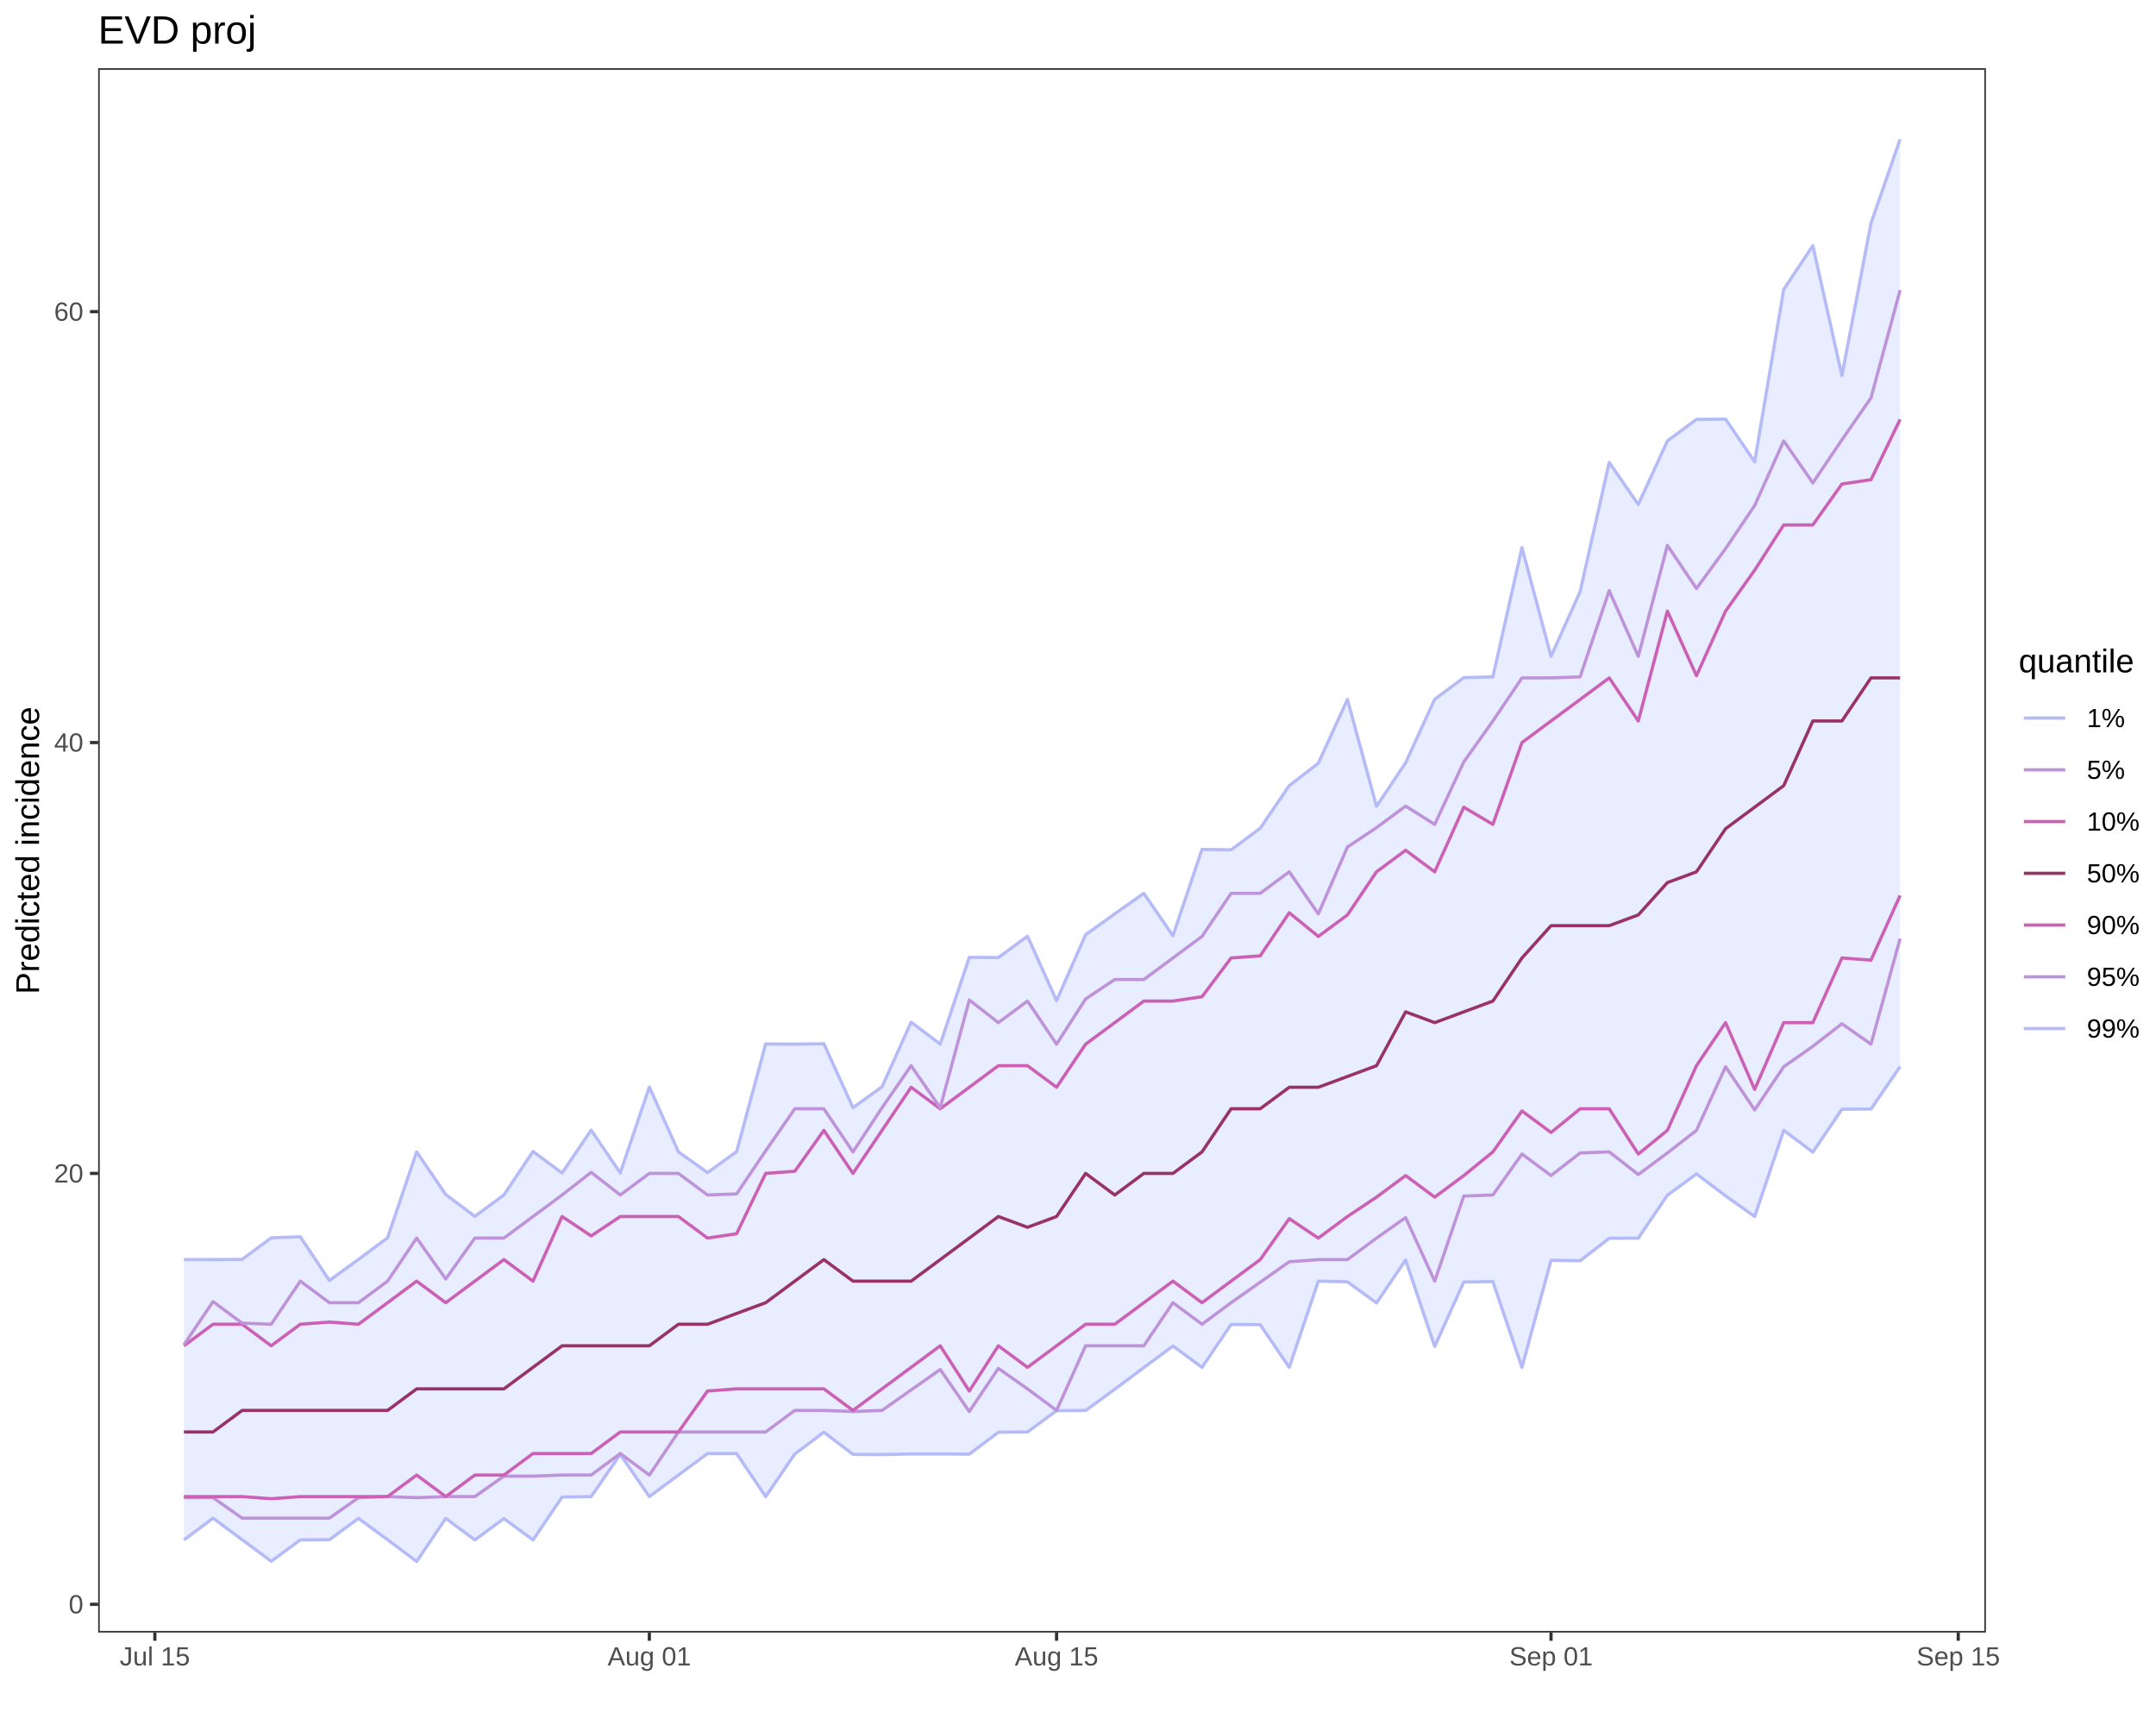
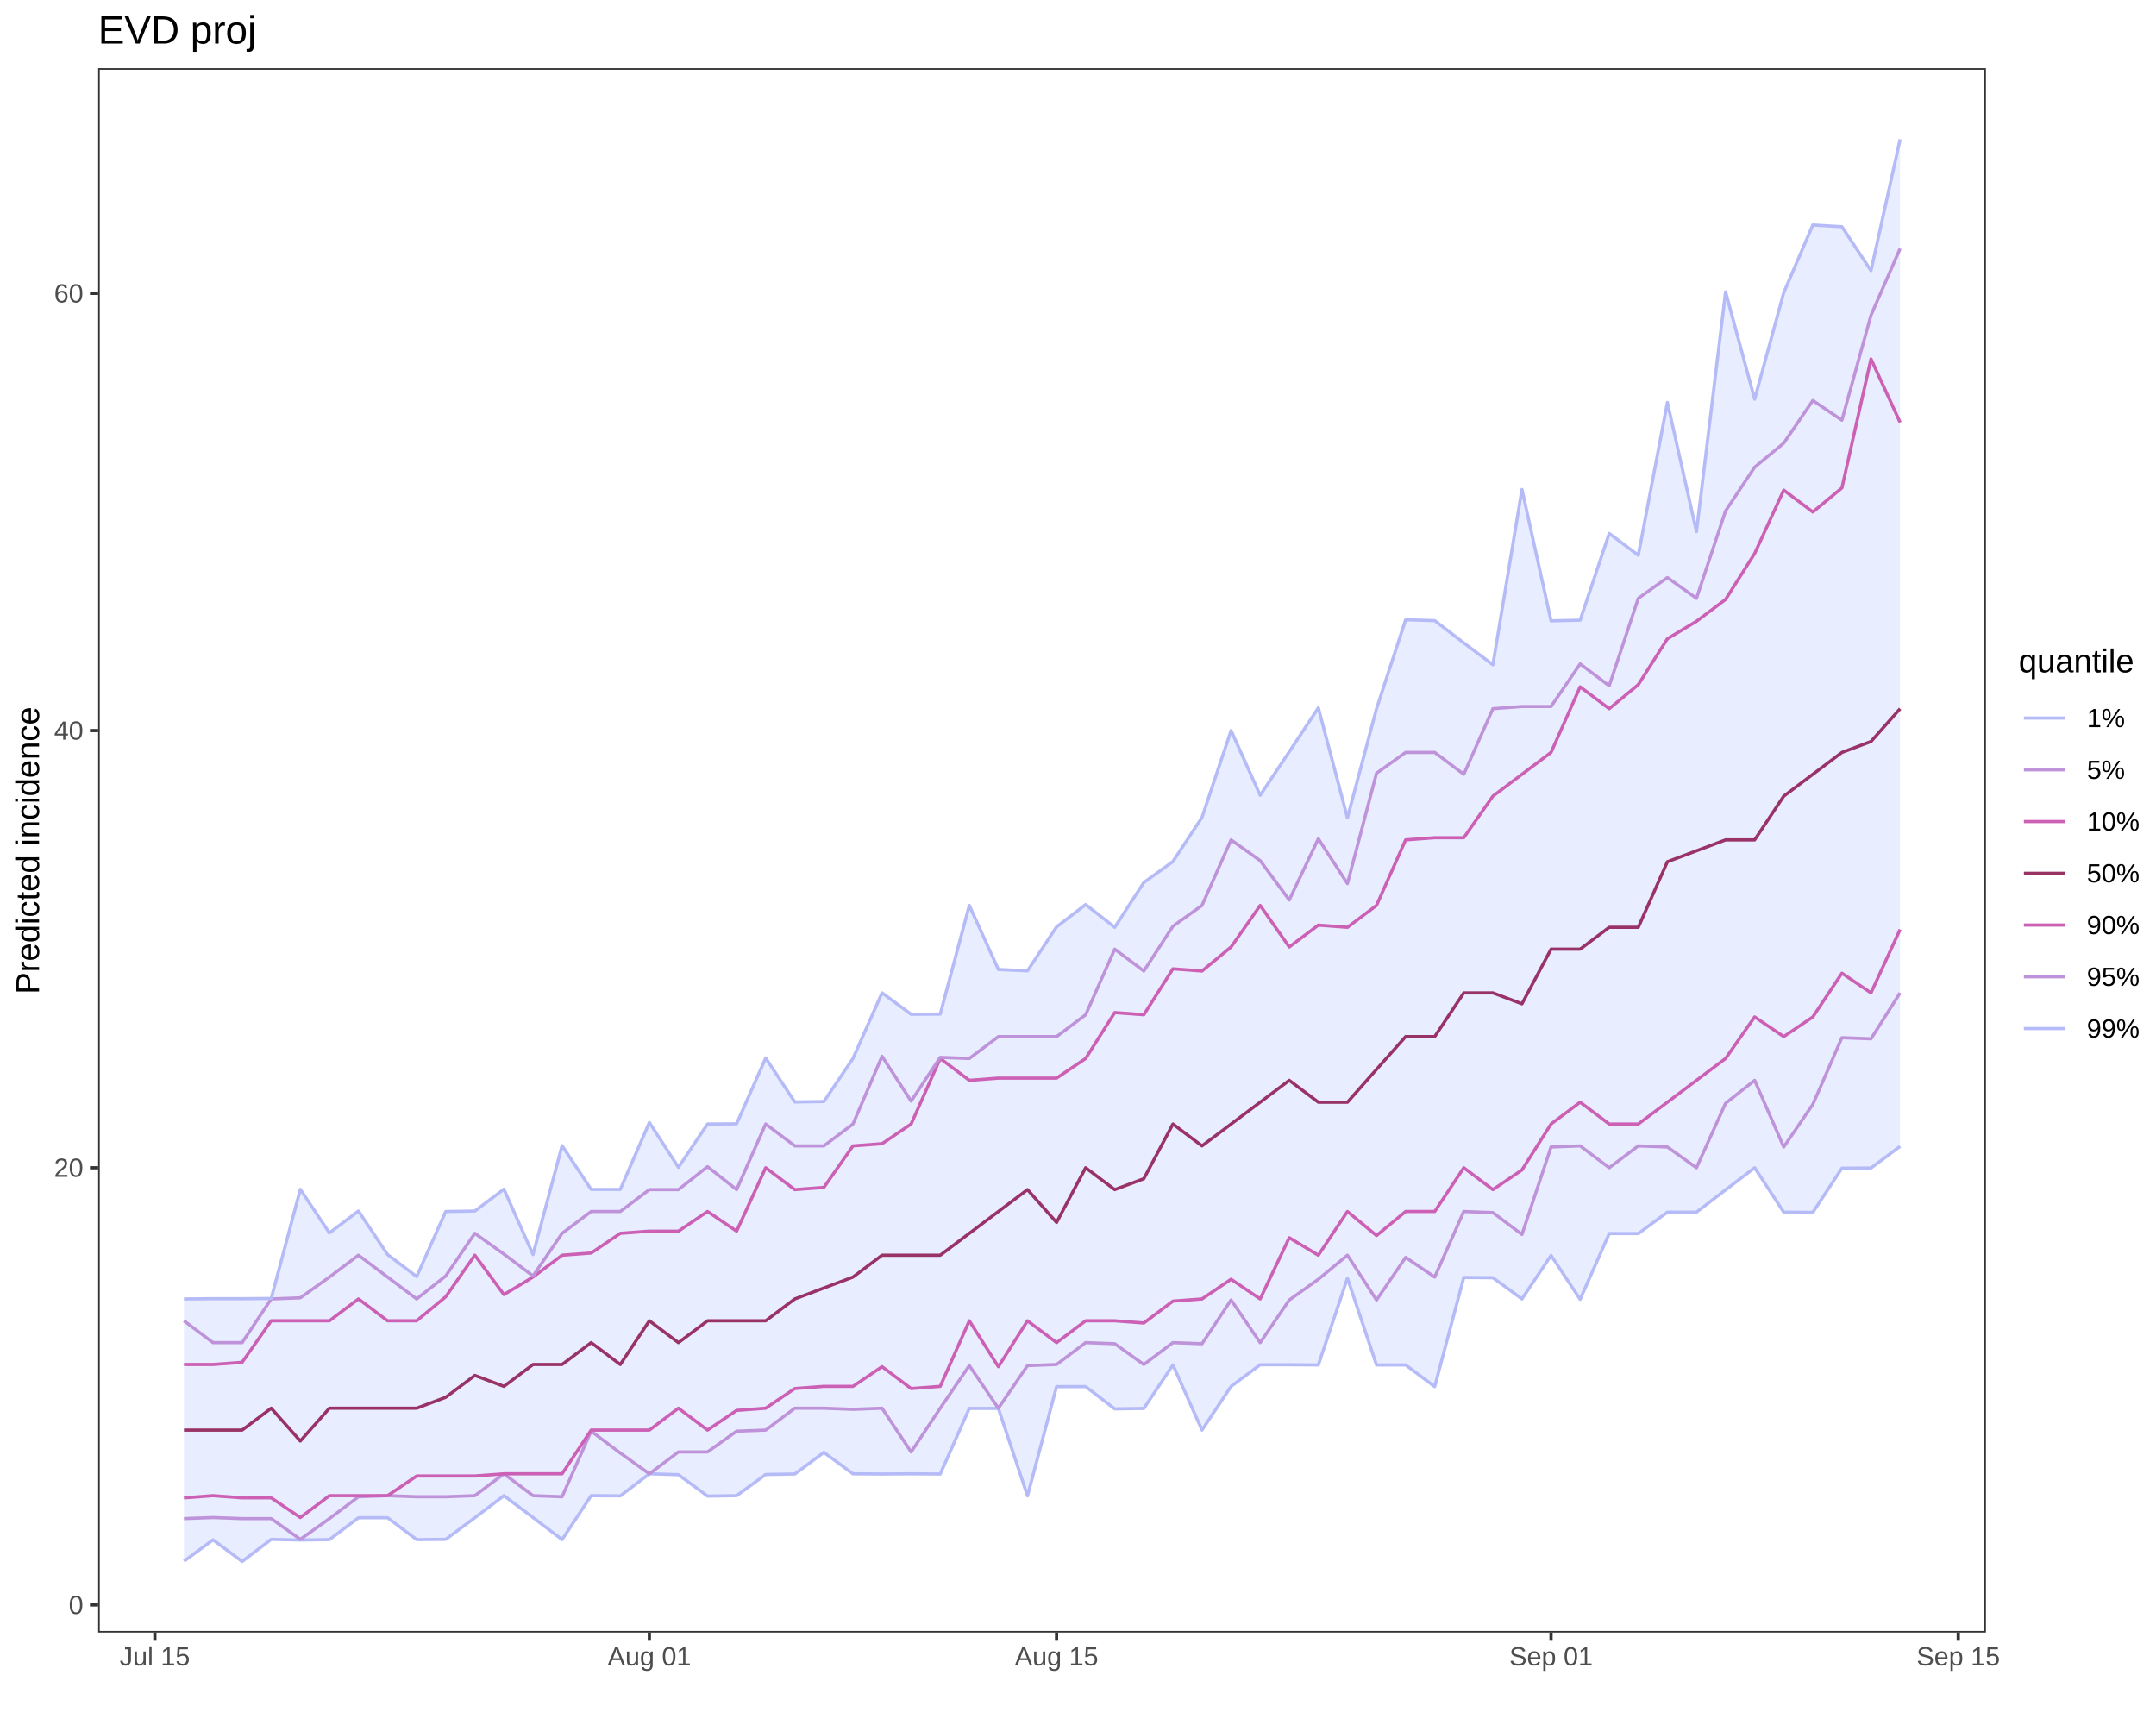
<svg xmlns="http://www.w3.org/2000/svg" viewBox="0 0 720.00 576.00">
  <defs>
    <style type="text/css">
    line, polyline, polygon, path, rect, circle {
      fill: none;
      stroke: #000000;
      stroke-linecap: round;
      stroke-linejoin: round;
      stroke-miterlimit: 10.00;
    }
  </style>
  </defs>
  <rect width="100%" height="100%" style="stroke: none; fill: #FFFFFF;" />
  <rect x="0.00" y="0.00" width="720.00" height="576.00" style="stroke-width: 1.07; stroke: #FFFFFF; fill: #FFFFFF;" />
  <defs>
    <clipPath id="cpMzIuNzh8NjYzLjE5fDU0NS4xM3wyMi43Nw==">
      <rect x="32.78" y="22.77" width="630.42" height="522.36" />
    </clipPath>
  </defs>
  <rect x="32.78" y="22.77" width="630.42" height="522.36" style="stroke-width: 1.07; stroke: none; fill: #FFFFFF;" clip-path="url(#cpMzIuNzh8NjYzLjE5fDU0NS4xM3wyMi43Nw==)" />
-   <polygon points="61.43,420.60 71.14,420.60 80.86,420.53 90.57,413.33 100.29,412.97 110.00,427.58 119.71,420.53 129.43,413.33 139.14,384.63 148.85,398.87 158.57,406.14 168.28,399.02 178.00,384.49 187.71,391.68 197.42,377.36 207.14,391.68 216.85,362.98 226.56,384.63 236.28,391.54 245.99,384.56 255.70,348.59 265.42,348.66 275.13,348.52 284.85,369.88 294.56,362.90 304.27,341.32 313.99,348.66 323.70,319.67 333.41,319.74 343.13,312.62 352.84,334.13 362.55,312.12 372.27,305.14 381.98,298.30 391.70,312.47 401.41,283.63 411.12,283.77 420.84,276.58 430.55,262.33 440.26,254.85 449.98,233.56 459.69,269.24 469.41,254.71 479.12,233.49 488.83,226.29 498.55,226.00 508.26,182.84 517.97,219.17 527.69,197.52 537.40,154.42 547.11,168.45 556.83,147.23 566.54,140.04 576.26,139.96 585.97,154.21 595.68,96.66 605.40,82.05 615.11,125.43 624.82,74.57 634.54,46.52 634.54,356.14 624.82,370.31 615.11,370.39 605.40,384.70 595.68,377.44 585.97,406.21 576.26,399.31 566.54,391.97 556.83,399.09 547.11,413.41 537.40,413.48 527.69,420.96 517.97,420.82 508.26,456.57 498.55,427.94 488.83,428.08 479.12,449.59 469.41,420.74 459.69,435.06 449.98,428.01 440.26,427.79 430.55,456.57 420.84,442.33 411.12,442.25 401.41,456.57 391.70,449.45 381.98,456.64 372.27,463.91 362.55,470.96 352.84,471.03 343.13,478.15 333.41,478.22 323.70,485.56 313.99,485.49 304.27,485.49 294.56,485.71 284.85,485.63 275.13,478.22 265.42,485.49 255.70,499.73 245.99,485.35 236.28,485.35 226.56,492.54 216.85,499.73 207.14,485.63 197.42,499.73 187.71,499.88 178.00,514.19 168.28,507.07 158.57,514.19 148.85,507.00 139.14,521.39 129.43,514.12 119.71,507.00 110.00,514.12 100.29,514.19 90.57,521.32 80.86,514.12 71.14,506.93 61.43,514.19 " style="stroke-width: 0.75; stroke: none; fill: #B3C6FF; fill-opacity: 0.30;" clip-path="url(#cpMzIuNzh8NjYzLjE5fDU0NS4xM3wyMi43Nw==)" />
-   <polyline points="61.43,420.60 71.14,420.60 80.86,420.53 90.57,413.33 100.29,412.97 110.00,427.58 119.71,420.53 129.43,413.33 139.14,384.63 148.85,398.87 158.57,406.14 168.28,399.02 178.00,384.49 187.71,391.68 197.42,377.36 207.14,391.68 216.85,362.98 226.56,384.63 236.28,391.54 245.99,384.56 255.70,348.59 265.42,348.66 275.13,348.52 284.85,369.88 294.56,362.90 304.27,341.32 313.99,348.66 323.70,319.67 333.41,319.74 343.13,312.62 352.84,334.13 362.55,312.12 372.27,305.14 381.98,298.30 391.70,312.47 401.41,283.63 411.12,283.77 420.84,276.58 430.55,262.33 440.26,254.85 449.98,233.56 459.69,269.24 469.41,254.71 479.12,233.49 488.83,226.29 498.55,226.00 508.26,182.84 517.97,219.17 527.69,197.52 537.40,154.42 547.11,168.45 556.83,147.23 566.54,140.04 576.26,139.96 585.97,154.21 595.68,96.66 605.40,82.05 615.11,125.43 624.82,74.57 634.54,46.52 " style="stroke-width: 1.07; stroke: none;" clip-path="url(#cpMzIuNzh8NjYzLjE5fDU0NS4xM3wyMi43Nw==)" />
-   <polyline points="634.54,356.14 624.82,370.31 615.11,370.39 605.40,384.70 595.68,377.44 585.97,406.21 576.26,399.31 566.54,391.97 556.83,399.09 547.11,413.41 537.40,413.48 527.69,420.96 517.97,420.82 508.26,456.57 498.55,427.94 488.83,428.08 479.12,449.59 469.41,420.74 459.69,435.06 449.98,428.01 440.26,427.79 430.55,456.57 420.84,442.33 411.12,442.25 401.41,456.57 391.70,449.45 381.98,456.64 372.27,463.91 362.55,470.96 352.84,471.03 343.13,478.15 333.41,478.22 323.70,485.56 313.99,485.49 304.27,485.49 294.56,485.71 284.85,485.63 275.13,478.22 265.42,485.49 255.70,499.73 245.99,485.35 236.28,485.35 226.56,492.54 216.85,499.73 207.14,485.63 197.42,499.73 187.71,499.88 178.00,514.19 168.28,507.07 158.57,514.19 148.85,507.00 139.14,521.39 129.43,514.12 119.71,507.00 110.00,514.12 100.29,514.19 90.57,521.32 80.86,514.12 71.14,506.93 61.43,514.19 " style="stroke-width: 1.07; stroke: none;" clip-path="url(#cpMzIuNzh8NjYzLjE5fDU0NS4xM3wyMi43Nw==)" />
-   <polyline points="61.43,514.19 71.14,506.93 80.86,514.12 90.57,521.32 100.29,514.19 110.00,514.12 119.71,507.00 129.43,514.12 139.14,521.39 148.85,507.00 158.57,514.19 168.28,507.07 178.00,514.19 187.71,499.88 197.42,499.73 207.14,485.63 216.85,499.73 226.56,492.54 236.28,485.35 245.99,485.35 255.70,499.73 265.42,485.49 275.13,478.22 284.85,485.63 294.56,485.71 304.27,485.49 313.99,485.49 323.70,485.56 333.41,478.22 343.13,478.15 352.84,471.03 362.55,470.96 372.27,463.91 381.98,456.64 391.70,449.45 401.41,456.57 411.12,442.25 420.84,442.33 430.55,456.57 440.26,427.79 449.98,428.01 459.69,435.06 469.41,420.74 479.12,449.59 488.83,428.08 498.55,427.94 508.26,456.57 517.97,420.82 527.69,420.96 537.40,413.48 547.11,413.41 556.83,399.09 566.54,391.97 576.26,399.31 585.97,406.21 595.68,377.44 605.40,384.70 615.11,370.39 624.82,370.31 634.54,356.14 " style="stroke-width: 1.07; stroke: #B5BBF7; stroke-linecap: butt;" clip-path="url(#cpMzIuNzh8NjYzLjE5fDU0NS4xM3wyMi43Nw==)" />
-   <polyline points="61.43,500.09 71.14,500.09 80.86,506.93 90.57,506.93 100.29,506.93 110.00,506.93 119.71,500.09 129.43,499.73 139.14,500.09 148.85,499.73 158.57,499.73 168.28,492.90 178.00,492.90 187.71,492.54 197.42,492.54 207.14,485.35 216.85,492.54 226.56,478.15 236.28,478.15 245.99,478.15 255.70,478.15 265.42,470.96 275.13,470.96 284.85,471.32 294.56,470.96 304.27,464.12 313.99,457.29 323.70,471.32 333.41,456.93 343.13,463.76 352.84,470.96 362.55,449.38 372.27,449.38 381.98,449.38 391.70,434.99 401.41,442.18 411.12,434.99 420.84,428.15 430.55,421.32 440.26,420.60 449.98,420.60 459.69,413.41 469.41,406.57 479.12,427.79 488.83,399.38 498.55,399.02 508.26,385.35 517.97,392.54 527.69,384.99 537.40,384.63 547.11,392.18 556.83,384.99 566.54,377.44 576.26,356.21 585.97,370.60 595.68,356.21 605.40,349.38 615.11,341.83 624.82,348.66 634.54,313.41 " style="stroke-width: 1.07; stroke: #BF93DA; stroke-linecap: butt;" clip-path="url(#cpMzIuNzh8NjYzLjE5fDU0NS4xM3wyMi43Nw==)" />
-   <polyline points="61.43,499.73 71.14,499.73 80.86,499.73 90.57,500.45 100.29,499.73 110.00,499.73 119.71,499.73 129.43,499.73 139.14,492.54 148.85,499.73 158.57,492.54 168.28,492.54 178.00,485.35 187.71,485.35 197.42,485.35 207.14,478.15 216.85,478.15 226.56,478.15 236.28,464.48 245.99,463.76 255.70,463.76 265.42,463.76 275.13,463.76 284.85,470.96 294.56,463.76 304.27,456.57 313.99,449.38 323.70,464.48 333.41,449.38 343.13,456.57 352.84,449.38 362.55,442.18 372.27,442.18 381.98,434.99 391.70,427.79 401.41,434.99 411.12,427.79 420.84,420.60 430.55,406.93 440.26,413.41 449.98,406.21 459.69,399.74 469.41,392.54 479.12,399.74 488.83,392.54 498.55,384.63 508.26,370.96 517.97,378.16 527.69,370.24 537.40,370.24 547.11,385.35 556.83,377.44 566.54,355.85 576.26,341.47 585.97,363.77 595.68,341.47 605.40,341.47 615.11,319.88 624.82,320.60 634.54,299.02 " style="stroke-width: 1.07; stroke: #CB60B5; stroke-linecap: butt;" clip-path="url(#cpMzIuNzh8NjYzLjE5fDU0NS4xM3wyMi43Nw==)" />
-   <polyline points="61.43,478.15 71.14,478.15 80.86,470.96 90.57,470.96 100.29,470.96 110.00,470.96 119.71,470.96 129.43,470.96 139.14,463.76 148.85,463.76 158.57,463.76 168.28,463.76 178.00,456.57 187.71,449.38 197.42,449.38 207.14,449.38 216.85,449.38 226.56,442.18 236.28,442.18 245.99,438.58 255.70,434.99 265.42,427.79 275.13,420.60 284.85,427.79 294.56,427.79 304.27,427.79 313.99,420.60 323.70,413.41 333.41,406.21 343.13,409.81 352.84,406.21 362.55,391.82 372.27,399.02 381.98,391.82 391.70,391.82 401.41,384.63 411.12,370.24 420.84,370.24 430.55,363.05 440.26,363.05 449.98,359.45 459.69,355.85 469.41,337.87 479.12,341.47 488.83,337.87 498.55,334.27 508.26,319.88 517.97,309.09 527.69,309.09 537.40,309.09 547.11,305.50 556.83,294.71 566.54,291.11 576.26,276.72 585.97,269.53 595.68,262.33 605.40,240.75 615.11,240.75 624.82,226.36 634.54,226.36 " style="stroke-width: 1.07; stroke: #993366; stroke-linecap: butt;" clip-path="url(#cpMzIuNzh8NjYzLjE5fDU0NS4xM3wyMi43Nw==)" />
-   <polyline points="61.43,449.38 71.14,442.18 80.86,442.18 90.57,449.38 100.29,442.18 110.00,441.46 119.71,442.18 129.43,434.99 139.14,427.79 148.85,434.99 158.57,427.79 168.28,420.60 178.00,427.79 187.71,406.21 197.42,412.69 207.14,406.21 216.85,406.21 226.56,406.21 236.28,413.41 245.99,411.97 255.70,391.82 265.42,391.10 275.13,377.44 284.85,391.82 294.56,377.44 304.27,363.05 313.99,370.24 323.70,363.05 333.41,355.85 343.13,355.85 352.84,363.05 362.55,348.66 372.27,341.47 381.98,334.27 391.70,334.27 401.41,332.83 411.12,319.88 420.84,319.17 430.55,304.78 440.26,312.69 449.98,305.50 459.69,291.11 469.41,283.92 479.12,291.11 488.83,269.53 498.55,275.28 508.26,247.95 517.97,240.75 527.69,233.56 537.40,226.36 547.11,240.75 556.83,204.06 566.54,225.64 576.26,204.06 585.97,190.39 595.68,175.29 605.40,175.29 615.11,161.62 624.82,160.18 634.54,140.04 " style="stroke-width: 1.07; stroke: #CB60B5; stroke-linecap: butt;" clip-path="url(#cpMzIuNzh8NjYzLjE5fDU0NS4xM3wyMi43Nw==)" />
-   <polyline points="61.43,449.02 71.14,434.63 80.86,441.82 90.57,442.18 100.29,427.79 110.00,434.99 119.71,434.99 129.43,427.79 139.14,413.41 148.85,427.07 158.57,413.41 168.28,413.41 178.00,406.21 187.71,399.02 197.42,391.46 207.14,399.02 216.85,391.82 226.56,391.82 236.28,399.02 245.99,398.66 255.70,384.27 265.42,370.24 275.13,370.24 284.85,384.63 294.56,369.88 304.27,355.85 313.99,369.88 323.70,333.91 333.41,341.47 343.13,334.27 352.84,348.66 362.55,333.55 372.27,327.08 381.98,327.08 391.70,319.88 401.41,312.69 411.12,298.30 420.84,298.30 430.55,291.11 440.26,305.14 449.98,282.84 459.69,276.36 469.41,269.17 479.12,275.28 488.83,254.42 498.55,240.75 508.26,226.36 517.97,226.36 527.69,226.00 537.40,197.23 547.11,219.17 556.83,182.12 566.54,196.51 576.26,183.20 585.97,168.81 595.68,147.23 605.40,161.26 615.11,146.87 624.82,132.84 634.54,96.87 " style="stroke-width: 1.07; stroke: #BF93DA; stroke-linecap: butt;" clip-path="url(#cpMzIuNzh8NjYzLjE5fDU0NS4xM3wyMi43Nw==)" />
-   <polyline points="61.43,420.60 71.14,420.60 80.86,420.53 90.57,413.33 100.29,412.97 110.00,427.58 119.71,420.53 129.43,413.33 139.14,384.63 148.85,398.87 158.57,406.14 168.28,399.02 178.00,384.49 187.71,391.68 197.42,377.36 207.14,391.68 216.85,362.98 226.56,384.63 236.28,391.54 245.99,384.56 255.70,348.59 265.42,348.66 275.13,348.52 284.85,369.88 294.56,362.90 304.27,341.32 313.99,348.66 323.70,319.67 333.41,319.74 343.13,312.62 352.84,334.13 362.55,312.12 372.27,305.14 381.98,298.30 391.70,312.47 401.41,283.63 411.12,283.77 420.84,276.58 430.55,262.33 440.26,254.85 449.98,233.56 459.69,269.24 469.41,254.71 479.12,233.49 488.83,226.29 498.55,226.00 508.26,182.84 517.97,219.17 527.69,197.52 537.40,154.42 547.11,168.45 556.83,147.23 566.54,140.04 576.26,139.96 585.97,154.21 595.68,96.66 605.40,82.05 615.11,125.43 624.82,74.57 634.54,46.52 " style="stroke-width: 1.07; stroke: #B5BBF7; stroke-linecap: butt;" clip-path="url(#cpMzIuNzh8NjYzLjE5fDU0NS4xM3wyMi43Nw==)" />
+   <polygon points="61.43,433.73 71.14,433.65 80.86,433.65 90.57,433.58 100.29,397.16 110.00,411.68 119.71,404.38 129.43,418.91 139.14,426.28 148.85,404.53 158.57,404.38 168.28,397.09 178.00,418.91 187.71,382.56 197.42,397.16 207.14,397.16 216.85,374.82 226.56,389.79 236.28,375.33 245.99,375.26 255.70,353.29 265.42,367.96 275.13,367.82 284.85,353.44 294.56,331.54 304.27,338.69 313.99,338.62 323.70,302.34 333.41,323.73 343.13,324.17 352.84,309.50 362.55,302.05 372.27,309.64 381.98,294.68 391.70,287.67 401.41,272.93 411.12,243.95 420.84,265.56 430.55,251.03 440.26,236.36 449.98,273.08 459.69,236.65 469.41,206.95 479.12,207.24 488.83,214.68 498.55,221.98 508.26,163.44 517.97,207.31 527.69,207.09 537.40,178.12 547.11,185.41 556.83,134.39 566.54,177.53 576.26,97.46 585.97,133.30 595.68,97.75 605.40,75.13 615.11,75.71 624.82,90.38 634.54,46.52 634.54,382.78 624.82,390.01 615.11,390.08 605.40,404.82 595.68,404.75 585.97,389.93 576.26,397.30 566.54,404.75 556.83,404.75 547.11,411.90 537.40,411.90 527.69,433.87 517.97,419.20 508.26,433.73 498.55,426.65 488.83,426.57 479.12,463.00 469.41,455.77 459.69,455.77 449.98,426.79 440.26,455.77 430.55,455.70 420.84,455.70 411.12,462.92 401.41,477.52 391.70,455.77 381.98,470.29 372.27,470.44 362.55,463.00 352.84,463.00 343.13,499.49 333.41,470.29 323.70,470.29 313.99,492.19 304.27,492.12 294.56,492.19 284.85,492.12 275.13,484.97 265.42,492.19 255.70,492.34 245.99,499.42 236.28,499.56 226.56,492.41 216.85,492.12 207.14,499.49 197.42,499.42 187.71,514.09 178.00,506.72 168.28,499.42 158.57,506.79 148.85,514.01 139.14,514.09 129.43,506.79 119.71,506.79 110.00,514.09 100.29,514.23 90.57,514.01 80.86,521.39 71.14,514.16 61.43,521.31 " style="stroke-width: 0.75; stroke: none; fill: #B3C6FF; fill-opacity: 0.30;" clip-path="url(#cpMzIuNzh8NjYzLjE5fDU0NS4xM3wyMi43Nw==)" />
+   <polyline points="61.43,433.73 71.14,433.65 80.86,433.65 90.57,433.58 100.29,397.16 110.00,411.68 119.71,404.38 129.43,418.91 139.14,426.28 148.85,404.53 158.57,404.38 168.28,397.09 178.00,418.91 187.71,382.56 197.42,397.16 207.14,397.16 216.85,374.82 226.56,389.79 236.28,375.33 245.99,375.26 255.70,353.29 265.42,367.96 275.13,367.82 284.85,353.44 294.56,331.54 304.27,338.69 313.99,338.62 323.70,302.34 333.41,323.73 343.13,324.17 352.84,309.50 362.55,302.05 372.27,309.64 381.98,294.68 391.70,287.67 401.41,272.93 411.12,243.95 420.84,265.56 430.55,251.03 440.26,236.36 449.98,273.08 459.69,236.65 469.41,206.95 479.12,207.24 488.83,214.68 498.55,221.98 508.26,163.44 517.97,207.31 527.69,207.09 537.40,178.12 547.11,185.41 556.83,134.39 566.54,177.53 576.26,97.46 585.97,133.30 595.68,97.75 605.40,75.13 615.11,75.71 624.82,90.38 634.54,46.52 " style="stroke-width: 1.07; stroke: none;" clip-path="url(#cpMzIuNzh8NjYzLjE5fDU0NS4xM3wyMi43Nw==)" />
+   <polyline points="634.54,382.78 624.82,390.01 615.11,390.08 605.40,404.82 595.68,404.75 585.97,389.93 576.26,397.30 566.54,404.75 556.83,404.75 547.11,411.90 537.40,411.90 527.69,433.87 517.97,419.20 508.26,433.73 498.55,426.65 488.83,426.57 479.12,463.00 469.41,455.77 459.69,455.77 449.98,426.79 440.26,455.77 430.55,455.70 420.84,455.70 411.12,462.92 401.41,477.52 391.70,455.77 381.98,470.29 372.27,470.44 362.55,463.00 352.84,463.00 343.13,499.49 333.41,470.29 323.70,470.29 313.99,492.19 304.27,492.12 294.56,492.19 284.85,492.12 275.13,484.97 265.42,492.19 255.70,492.34 245.99,499.42 236.28,499.56 226.56,492.41 216.85,492.12 207.14,499.49 197.42,499.42 187.71,514.09 178.00,506.72 168.28,499.42 158.57,506.79 148.85,514.01 139.14,514.09 129.43,506.79 119.71,506.79 110.00,514.09 100.29,514.23 90.57,514.01 80.86,521.39 71.14,514.16 61.43,521.31 " style="stroke-width: 1.07; stroke: none;" clip-path="url(#cpMzIuNzh8NjYzLjE5fDU0NS4xM3wyMi43Nw==)" />
+   <polyline points="61.43,521.31 71.14,514.16 80.86,521.39 90.57,514.01 100.29,514.23 110.00,514.09 119.71,506.79 129.43,506.79 139.14,514.09 148.85,514.01 158.57,506.79 168.28,499.42 178.00,506.72 187.71,514.09 197.42,499.42 207.14,499.49 216.85,492.12 226.56,492.41 236.28,499.56 245.99,499.42 255.70,492.34 265.42,492.19 275.13,484.97 284.85,492.12 294.56,492.19 304.27,492.12 313.99,492.19 323.70,470.29 333.41,470.29 343.13,499.49 352.84,463.00 362.55,463.00 372.27,470.44 381.98,470.29 391.70,455.77 401.41,477.52 411.12,462.92 420.84,455.70 430.55,455.70 440.26,455.77 449.98,426.79 459.69,455.77 469.41,455.77 479.12,463.00 488.83,426.57 498.55,426.65 508.26,433.73 517.97,419.20 527.69,433.87 537.40,411.90 547.11,411.90 556.83,404.75 566.54,404.75 576.26,397.30 585.97,389.93 595.68,404.75 605.40,404.82 615.11,390.08 624.82,390.01 634.54,382.78 " style="stroke-width: 1.07; stroke: #B5BBF7; stroke-linecap: butt;" clip-path="url(#cpMzIuNzh8NjYzLjE5fDU0NS4xM3wyMi43Nw==)" />
+   <polyline points="61.43,507.08 71.14,506.72 80.86,507.08 90.57,507.08 100.29,514.01 110.00,507.08 119.71,499.78 129.43,499.42 139.14,499.78 148.85,499.78 158.57,499.42 168.28,492.12 178.00,499.42 187.71,499.78 197.42,477.89 207.14,485.18 216.85,492.12 226.56,484.82 236.28,484.82 245.99,477.89 255.70,477.52 265.42,470.22 275.13,470.22 284.85,470.59 294.56,470.22 304.27,484.82 313.99,470.22 323.70,455.99 333.41,470.22 343.13,455.99 352.84,455.62 362.55,448.32 372.27,448.69 381.98,455.62 391.70,448.32 401.41,448.69 411.12,434.09 420.84,448.32 430.55,434.09 440.26,427.16 449.98,419.13 459.69,434.09 469.41,419.86 479.12,426.43 488.83,404.53 498.55,404.90 508.26,412.19 517.97,383.00 527.69,382.63 537.40,389.93 547.11,382.63 556.83,383.00 566.54,389.93 576.26,368.40 585.97,360.74 595.68,383.00 605.40,368.77 615.11,346.50 624.82,346.87 634.54,331.54 " style="stroke-width: 1.07; stroke: #BF93DA; stroke-linecap: butt;" clip-path="url(#cpMzIuNzh8NjYzLjE5fDU0NS4xM3wyMi43Nw==)" />
+   <polyline points="61.43,500.15 71.14,499.42 80.86,500.15 90.57,500.15 100.29,506.72 110.00,499.42 119.71,499.42 129.43,499.42 139.14,492.85 148.85,492.85 158.57,492.85 168.28,492.12 178.00,492.12 187.71,492.12 197.42,477.52 207.14,477.52 216.85,477.52 226.56,470.22 236.28,477.52 245.99,470.95 255.70,470.22 265.42,463.65 275.13,462.92 284.85,462.92 294.56,456.35 304.27,463.65 313.99,462.92 323.70,441.03 333.41,456.35 343.13,441.03 352.84,448.32 362.55,441.03 372.27,441.03 381.98,441.76 391.70,434.46 401.41,433.73 411.12,427.16 420.84,433.73 430.55,413.29 440.26,419.13 449.98,404.53 459.69,412.56 469.41,404.53 479.12,404.53 488.83,389.93 498.55,397.23 508.26,390.66 517.97,375.33 527.69,368.04 537.40,375.33 547.11,375.33 556.83,368.04 566.54,360.74 576.26,353.44 585.97,339.57 595.68,346.14 605.40,339.57 615.11,324.97 624.82,331.54 634.54,310.37 " style="stroke-width: 1.07; stroke: #CB60B5; stroke-linecap: butt;" clip-path="url(#cpMzIuNzh8NjYzLjE5fDU0NS4xM3wyMi43Nw==)" />
+   <polyline points="61.43,477.52 71.14,477.52 80.86,477.52 90.57,470.22 100.29,481.17 110.00,470.22 119.71,470.22 129.43,470.22 139.14,470.22 148.85,466.57 158.57,459.27 168.28,462.92 178.00,455.62 187.71,455.62 197.42,448.32 207.14,455.62 216.85,441.03 226.56,448.32 236.28,441.03 245.99,441.03 255.70,441.03 265.42,433.73 275.13,430.08 284.85,426.43 294.56,419.13 304.27,419.13 313.99,419.13 323.70,411.83 333.41,404.53 343.13,397.23 352.84,408.18 362.55,389.93 372.27,397.23 381.98,393.58 391.70,375.33 401.41,382.63 411.12,375.33 420.84,368.04 430.55,360.74 440.26,368.04 449.98,368.04 459.69,357.09 469.41,346.14 479.12,346.14 488.83,331.54 498.55,331.54 508.26,335.19 517.97,316.94 527.69,316.94 537.40,309.64 547.11,309.64 556.83,287.75 566.54,284.10 576.26,280.45 585.97,280.45 595.68,265.85 605.40,258.55 615.11,251.25 624.82,247.60 634.54,236.65 " style="stroke-width: 1.07; stroke: #993366; stroke-linecap: butt;" clip-path="url(#cpMzIuNzh8NjYzLjE5fDU0NS4xM3wyMi43Nw==)" />
+   <polyline points="61.43,455.62 71.14,455.62 80.86,454.89 90.57,441.03 100.29,441.03 110.00,441.03 119.71,433.73 129.43,441.03 139.14,441.03 148.85,433.00 158.57,419.13 168.28,432.27 178.00,426.43 187.71,419.13 197.42,418.40 207.14,411.83 216.85,411.10 226.56,411.10 236.28,404.53 245.99,411.10 255.70,389.93 265.42,397.23 275.13,396.50 284.85,382.63 294.56,381.90 304.27,375.33 313.99,353.44 323.70,360.74 333.41,360.01 343.13,360.01 352.84,360.01 362.55,353.44 372.27,338.11 381.98,338.84 391.70,323.51 401.41,324.24 411.12,316.21 420.84,302.34 430.55,316.21 440.26,308.91 449.98,309.64 459.69,302.34 469.41,280.45 479.12,279.72 488.83,279.72 498.55,265.85 508.26,258.55 517.97,251.25 527.69,229.35 537.40,236.65 547.11,228.62 556.83,213.30 566.54,207.46 576.26,200.16 585.97,184.83 595.68,163.66 605.40,170.96 615.11,162.93 624.82,119.87 634.54,141.04 " style="stroke-width: 1.07; stroke: #CB60B5; stroke-linecap: butt;" clip-path="url(#cpMzIuNzh8NjYzLjE5fDU0NS4xM3wyMi43Nw==)" />
+   <polyline points="61.43,441.03 71.14,448.32 80.86,448.32 90.57,433.73 100.29,433.36 110.00,426.43 119.71,419.13 129.43,426.43 139.14,433.73 148.85,426.06 158.57,411.83 168.28,418.76 178.00,426.06 187.71,411.83 197.42,404.53 207.14,404.53 216.85,397.23 226.56,397.23 236.28,389.57 245.99,397.23 255.70,375.33 265.42,382.63 275.13,382.63 284.85,375.33 294.56,352.71 304.27,367.67 313.99,353.07 323.70,353.44 333.41,346.14 343.13,346.14 352.84,346.14 362.55,338.84 372.27,316.94 381.98,324.24 391.70,309.28 401.41,302.34 411.12,280.45 420.84,287.38 430.55,300.52 440.26,280.08 449.98,295.05 459.69,258.19 469.41,251.25 479.12,251.25 488.83,258.55 498.55,236.65 508.26,235.92 517.97,235.92 527.69,221.69 537.40,228.99 547.11,199.79 556.83,192.86 566.54,199.79 576.26,170.60 585.97,156.00 595.68,147.97 605.40,133.74 615.11,140.31 624.82,105.27 634.54,83.01 " style="stroke-width: 1.07; stroke: #BF93DA; stroke-linecap: butt;" clip-path="url(#cpMzIuNzh8NjYzLjE5fDU0NS4xM3wyMi43Nw==)" />
+   <polyline points="61.43,433.73 71.14,433.65 80.86,433.65 90.57,433.58 100.29,397.16 110.00,411.68 119.71,404.38 129.43,418.91 139.14,426.28 148.85,404.53 158.57,404.38 168.28,397.09 178.00,418.91 187.71,382.56 197.42,397.16 207.14,397.16 216.85,374.82 226.56,389.79 236.28,375.33 245.99,375.26 255.70,353.29 265.42,367.96 275.13,367.82 284.85,353.44 294.56,331.54 304.27,338.69 313.99,338.62 323.70,302.34 333.41,323.73 343.13,324.17 352.84,309.50 362.55,302.05 372.27,309.64 381.98,294.68 391.70,287.67 401.41,272.93 411.12,243.95 420.84,265.56 430.55,251.03 440.26,236.36 449.98,273.08 459.69,236.65 469.41,206.95 479.12,207.24 488.83,214.68 498.55,221.98 508.26,163.44 517.97,207.31 527.69,207.09 537.40,178.12 547.11,185.41 556.83,134.39 566.54,177.53 576.26,97.46 585.97,133.30 595.68,97.75 605.40,75.13 615.11,75.71 624.82,90.38 634.54,46.52 " style="stroke-width: 1.07; stroke: #B5BBF7; stroke-linecap: butt;" clip-path="url(#cpMzIuNzh8NjYzLjE5fDU0NS4xM3wyMi43Nw==)" />
  <rect x="32.78" y="22.77" width="630.42" height="522.36" style="stroke-width: 1.07; stroke: #333333;" clip-path="url(#cpMzIuNzh8NjYzLjE5fDU0NS4xM3wyMi43Nw==)" />
  <defs>
    <clipPath id="cpMC4wMHw3MjAuMDB8NTc2LjAwfDAuMDA=">
      <rect x="0.00" y="0.00" width="720.00" height="576.00" />
    </clipPath>
  </defs>
  <g clip-path="url(#cpMC4wMHw3MjAuMDB8NTc2LjAwfDAuMDA=)">
-     <text x="22.95" y="538.73" style="font-size: 8.80px; fill: #4D4D4D; font-family: Liberation Sans;" textLength="4.89px" lengthAdjust="spacingAndGlyphs">0</text>
+     <text x="22.95" y="538.94" style="font-size: 8.80px; fill: #4D4D4D; font-family: Liberation Sans;" textLength="4.89px" lengthAdjust="spacingAndGlyphs">0</text>
  </g>
  <g clip-path="url(#cpMC4wMHw3MjAuMDB8NTc2LjAwfDAuMDA=)">
-     <text x="18.06" y="394.85" style="font-size: 8.80px; fill: #4D4D4D; font-family: Liberation Sans;" textLength="9.78px" lengthAdjust="spacingAndGlyphs">20</text>
+     <text x="18.06" y="392.96" style="font-size: 8.80px; fill: #4D4D4D; font-family: Liberation Sans;" textLength="9.78px" lengthAdjust="spacingAndGlyphs">20</text>
  </g>
  <g clip-path="url(#cpMC4wMHw3MjAuMDB8NTc2LjAwfDAuMDA=)">
-     <text x="18.06" y="250.97" style="font-size: 8.80px; fill: #4D4D4D; font-family: Liberation Sans;" textLength="9.78px" lengthAdjust="spacingAndGlyphs">40</text>
+     <text x="18.06" y="246.98" style="font-size: 8.80px; fill: #4D4D4D; font-family: Liberation Sans;" textLength="9.78px" lengthAdjust="spacingAndGlyphs">40</text>
  </g>
  <g clip-path="url(#cpMC4wMHw3MjAuMDB8NTc2LjAwfDAuMDA=)">
-     <text x="18.06" y="107.09" style="font-size: 8.80px; fill: #4D4D4D; font-family: Liberation Sans;" textLength="9.78px" lengthAdjust="spacingAndGlyphs">60</text>
+     <text x="18.06" y="101.00" style="font-size: 8.80px; fill: #4D4D4D; font-family: Liberation Sans;" textLength="9.78px" lengthAdjust="spacingAndGlyphs">60</text>
  </g>
-   <polyline points="30.04,535.70 32.78,535.70 " style="stroke-width: 1.07; stroke: #333333; stroke-linecap: butt;" clip-path="url(#cpMC4wMHw3MjAuMDB8NTc2LjAwfDAuMDA=)" />
-   <polyline points="30.04,391.82 32.78,391.82 " style="stroke-width: 1.07; stroke: #333333; stroke-linecap: butt;" clip-path="url(#cpMC4wMHw3MjAuMDB8NTc2LjAwfDAuMDA=)" />
-   <polyline points="30.04,247.95 32.78,247.95 " style="stroke-width: 1.07; stroke: #333333; stroke-linecap: butt;" clip-path="url(#cpMC4wMHw3MjAuMDB8NTc2LjAwfDAuMDA=)" />
-   <polyline points="30.04,104.07 32.78,104.07 " style="stroke-width: 1.07; stroke: #333333; stroke-linecap: butt;" clip-path="url(#cpMC4wMHw3MjAuMDB8NTc2LjAwfDAuMDA=)" />
+   <polyline points="30.04,535.91 32.78,535.91 " style="stroke-width: 1.07; stroke: #333333; stroke-linecap: butt;" clip-path="url(#cpMC4wMHw3MjAuMDB8NTc2LjAwfDAuMDA=)" />
+   <polyline points="30.04,389.93 32.78,389.93 " style="stroke-width: 1.07; stroke: #333333; stroke-linecap: butt;" clip-path="url(#cpMC4wMHw3MjAuMDB8NTc2LjAwfDAuMDA=)" />
+   <polyline points="30.04,243.95 32.78,243.95 " style="stroke-width: 1.07; stroke: #333333; stroke-linecap: butt;" clip-path="url(#cpMC4wMHw3MjAuMDB8NTc2LjAwfDAuMDA=)" />
+   <polyline points="30.04,97.97 32.78,97.97 " style="stroke-width: 1.07; stroke: #333333; stroke-linecap: butt;" clip-path="url(#cpMC4wMHw3MjAuMDB8NTc2LjAwfDAuMDA=)" />
  <polyline points="51.72,547.87 51.72,545.13 " style="stroke-width: 1.07; stroke: #333333; stroke-linecap: butt;" clip-path="url(#cpMC4wMHw3MjAuMDB8NTc2LjAwfDAuMDA=)" />
  <polyline points="216.85,547.87 216.85,545.13 " style="stroke-width: 1.07; stroke: #333333; stroke-linecap: butt;" clip-path="url(#cpMC4wMHw3MjAuMDB8NTc2LjAwfDAuMDA=)" />
  <polyline points="352.84,547.87 352.84,545.13 " style="stroke-width: 1.07; stroke: #333333; stroke-linecap: butt;" clip-path="url(#cpMC4wMHw3MjAuMDB8NTc2LjAwfDAuMDA=)" />
  <polyline points="517.97,547.87 517.97,545.13 " style="stroke-width: 1.07; stroke: #333333; stroke-linecap: butt;" clip-path="url(#cpMC4wMHw3MjAuMDB8NTc2LjAwfDAuMDA=)" />
  <polyline points="653.96,547.87 653.96,545.13 " style="stroke-width: 1.07; stroke: #333333; stroke-linecap: butt;" clip-path="url(#cpMC4wMHw3MjAuMDB8NTc2LjAwfDAuMDA=)" />
  <g clip-path="url(#cpMC4wMHw3MjAuMDB8NTc2LjAwfDAuMDA=)">
    <text x="39.98" y="556.11" style="font-size: 8.80px; fill: #4D4D4D; font-family: Liberation Sans;" textLength="23.47px" lengthAdjust="spacingAndGlyphs">Jul 15</text>
  </g>
  <g clip-path="url(#cpMC4wMHw3MjAuMDB8NTc2LjAwfDAuMDA=)">
    <text x="202.91" y="556.11" style="font-size: 8.80px; fill: #4D4D4D; font-family: Liberation Sans;" textLength="27.88px" lengthAdjust="spacingAndGlyphs">Aug 01</text>
  </g>
  <g clip-path="url(#cpMC4wMHw3MjAuMDB8NTc2LjAwfDAuMDA=)">
    <text x="338.90" y="556.11" style="font-size: 8.80px; fill: #4D4D4D; font-family: Liberation Sans;" textLength="27.88px" lengthAdjust="spacingAndGlyphs">Aug 15</text>
  </g>
  <g clip-path="url(#cpMC4wMHw3MjAuMDB8NTc2LjAwfDAuMDA=)">
    <text x="504.04" y="556.11" style="font-size: 8.80px; fill: #4D4D4D; font-family: Liberation Sans;" textLength="27.88px" lengthAdjust="spacingAndGlyphs">Sep 01</text>
  </g>
  <g clip-path="url(#cpMC4wMHw3MjAuMDB8NTc2LjAwfDAuMDA=)">
    <text x="640.03" y="556.11" style="font-size: 8.80px; fill: #4D4D4D; font-family: Liberation Sans;" textLength="27.88px" lengthAdjust="spacingAndGlyphs">Sep 15</text>
  </g>
  <g clip-path="url(#cpMC4wMHw3MjAuMDB8NTc2LjAwfDAuMDA=)">
    <text transform="translate(13.04,331.98) rotate(-90)" style="font-size: 11.00px; font-family: Liberation Sans;" textLength="96.06px" lengthAdjust="spacingAndGlyphs">Predicted incidence</text>
  </g>
  <rect x="674.15" y="215.81" width="40.37" height="136.28" style="stroke-width: 1.07; stroke: none; fill: #FFFFFF;" clip-path="url(#cpMC4wMHw3MjAuMDB8NTc2LjAwfDAuMDA=)" />
  <g clip-path="url(#cpMC4wMHw3MjAuMDB8NTc2LjAwfDAuMDA=)">
    <text x="674.15" y="224.51" style="font-size: 11.00px; font-family: Liberation Sans;" textLength="38.56px" lengthAdjust="spacingAndGlyphs">quantile</text>
  </g>
  <rect x="674.15" y="231.13" width="17.28" height="17.28" style="stroke-width: 1.07; stroke: none; fill: #FFFFFF;" clip-path="url(#cpMC4wMHw3MjAuMDB8NTc2LjAwfDAuMDA=)" />
  <line x1="675.88" y1="239.77" x2="689.70" y2="239.77" style="stroke-width: 1.07; stroke: #B5BBF7; stroke-linecap: butt;" clip-path="url(#cpMC4wMHw3MjAuMDB8NTc2LjAwfDAuMDA=)" />
  <rect x="674.15" y="248.41" width="17.28" height="17.28" style="stroke-width: 1.07; stroke: none; fill: #FFFFFF;" clip-path="url(#cpMC4wMHw3MjAuMDB8NTc2LjAwfDAuMDA=)" />
  <line x1="675.88" y1="257.05" x2="689.70" y2="257.05" style="stroke-width: 1.07; stroke: #BF93DA; stroke-linecap: butt;" clip-path="url(#cpMC4wMHw3MjAuMDB8NTc2LjAwfDAuMDA=)" />
  <rect x="674.15" y="265.69" width="17.28" height="17.28" style="stroke-width: 1.07; stroke: none; fill: #FFFFFF;" clip-path="url(#cpMC4wMHw3MjAuMDB8NTc2LjAwfDAuMDA=)" />
  <line x1="675.88" y1="274.33" x2="689.70" y2="274.33" style="stroke-width: 1.07; stroke: #CB60B5; stroke-linecap: butt;" clip-path="url(#cpMC4wMHw3MjAuMDB8NTc2LjAwfDAuMDA=)" />
  <rect x="674.15" y="282.97" width="17.28" height="17.28" style="stroke-width: 1.07; stroke: none; fill: #FFFFFF;" clip-path="url(#cpMC4wMHw3MjAuMDB8NTc2LjAwfDAuMDA=)" />
  <line x1="675.88" y1="291.61" x2="689.70" y2="291.61" style="stroke-width: 1.07; stroke: #993366; stroke-linecap: butt;" clip-path="url(#cpMC4wMHw3MjAuMDB8NTc2LjAwfDAuMDA=)" />
  <rect x="674.15" y="300.25" width="17.28" height="17.28" style="stroke-width: 1.07; stroke: none; fill: #FFFFFF;" clip-path="url(#cpMC4wMHw3MjAuMDB8NTc2LjAwfDAuMDA=)" />
  <line x1="675.88" y1="308.89" x2="689.70" y2="308.89" style="stroke-width: 1.07; stroke: #CB60B5; stroke-linecap: butt;" clip-path="url(#cpMC4wMHw3MjAuMDB8NTc2LjAwfDAuMDA=)" />
  <rect x="674.15" y="317.53" width="17.28" height="17.28" style="stroke-width: 1.07; stroke: none; fill: #FFFFFF;" clip-path="url(#cpMC4wMHw3MjAuMDB8NTc2LjAwfDAuMDA=)" />
  <line x1="675.88" y1="326.17" x2="689.70" y2="326.17" style="stroke-width: 1.07; stroke: #BF93DA; stroke-linecap: butt;" clip-path="url(#cpMC4wMHw3MjAuMDB8NTc2LjAwfDAuMDA=)" />
  <rect x="674.15" y="334.81" width="17.28" height="17.28" style="stroke-width: 1.07; stroke: none; fill: #FFFFFF;" clip-path="url(#cpMC4wMHw3MjAuMDB8NTc2LjAwfDAuMDA=)" />
  <line x1="675.88" y1="343.45" x2="689.70" y2="343.45" style="stroke-width: 1.07; stroke: #B5BBF7; stroke-linecap: butt;" clip-path="url(#cpMC4wMHw3MjAuMDB8NTc2LjAwfDAuMDA=)" />
  <g clip-path="url(#cpMC4wMHw3MjAuMDB8NTc2LjAwfDAuMDA=)">
    <text x="696.91" y="242.80" style="font-size: 8.80px; font-family: Liberation Sans;" textLength="12.72px" lengthAdjust="spacingAndGlyphs">1%</text>
  </g>
  <g clip-path="url(#cpMC4wMHw3MjAuMDB8NTc2LjAwfDAuMDA=)">
    <text x="696.91" y="260.08" style="font-size: 8.80px; font-family: Liberation Sans;" textLength="12.72px" lengthAdjust="spacingAndGlyphs">5%</text>
  </g>
  <g clip-path="url(#cpMC4wMHw3MjAuMDB8NTc2LjAwfDAuMDA=)">
    <text x="696.91" y="277.36" style="font-size: 8.80px; font-family: Liberation Sans;" textLength="17.61px" lengthAdjust="spacingAndGlyphs">10%</text>
  </g>
  <g clip-path="url(#cpMC4wMHw3MjAuMDB8NTc2LjAwfDAuMDA=)">
    <text x="696.91" y="294.64" style="font-size: 8.80px; font-family: Liberation Sans;" textLength="17.61px" lengthAdjust="spacingAndGlyphs">50%</text>
  </g>
  <g clip-path="url(#cpMC4wMHw3MjAuMDB8NTc2LjAwfDAuMDA=)">
    <text x="696.91" y="311.92" style="font-size: 8.80px; font-family: Liberation Sans;" textLength="17.61px" lengthAdjust="spacingAndGlyphs">90%</text>
  </g>
  <g clip-path="url(#cpMC4wMHw3MjAuMDB8NTc2LjAwfDAuMDA=)">
    <text x="696.91" y="329.20" style="font-size: 8.80px; font-family: Liberation Sans;" textLength="17.61px" lengthAdjust="spacingAndGlyphs">95%</text>
  </g>
  <g clip-path="url(#cpMC4wMHw3MjAuMDB8NTc2LjAwfDAuMDA=)">
    <text x="696.91" y="346.48" style="font-size: 8.80px; font-family: Liberation Sans;" textLength="17.61px" lengthAdjust="spacingAndGlyphs">99%</text>
  </g>
  <g clip-path="url(#cpMC4wMHw3MjAuMDB8NTc2LjAwfDAuMDA=)">
    <text x="32.78" y="14.56" style="font-size: 13.20px; font-family: Liberation Sans;" textLength="52.77px" lengthAdjust="spacingAndGlyphs">EVD proj</text>
  </g>
</svg>
